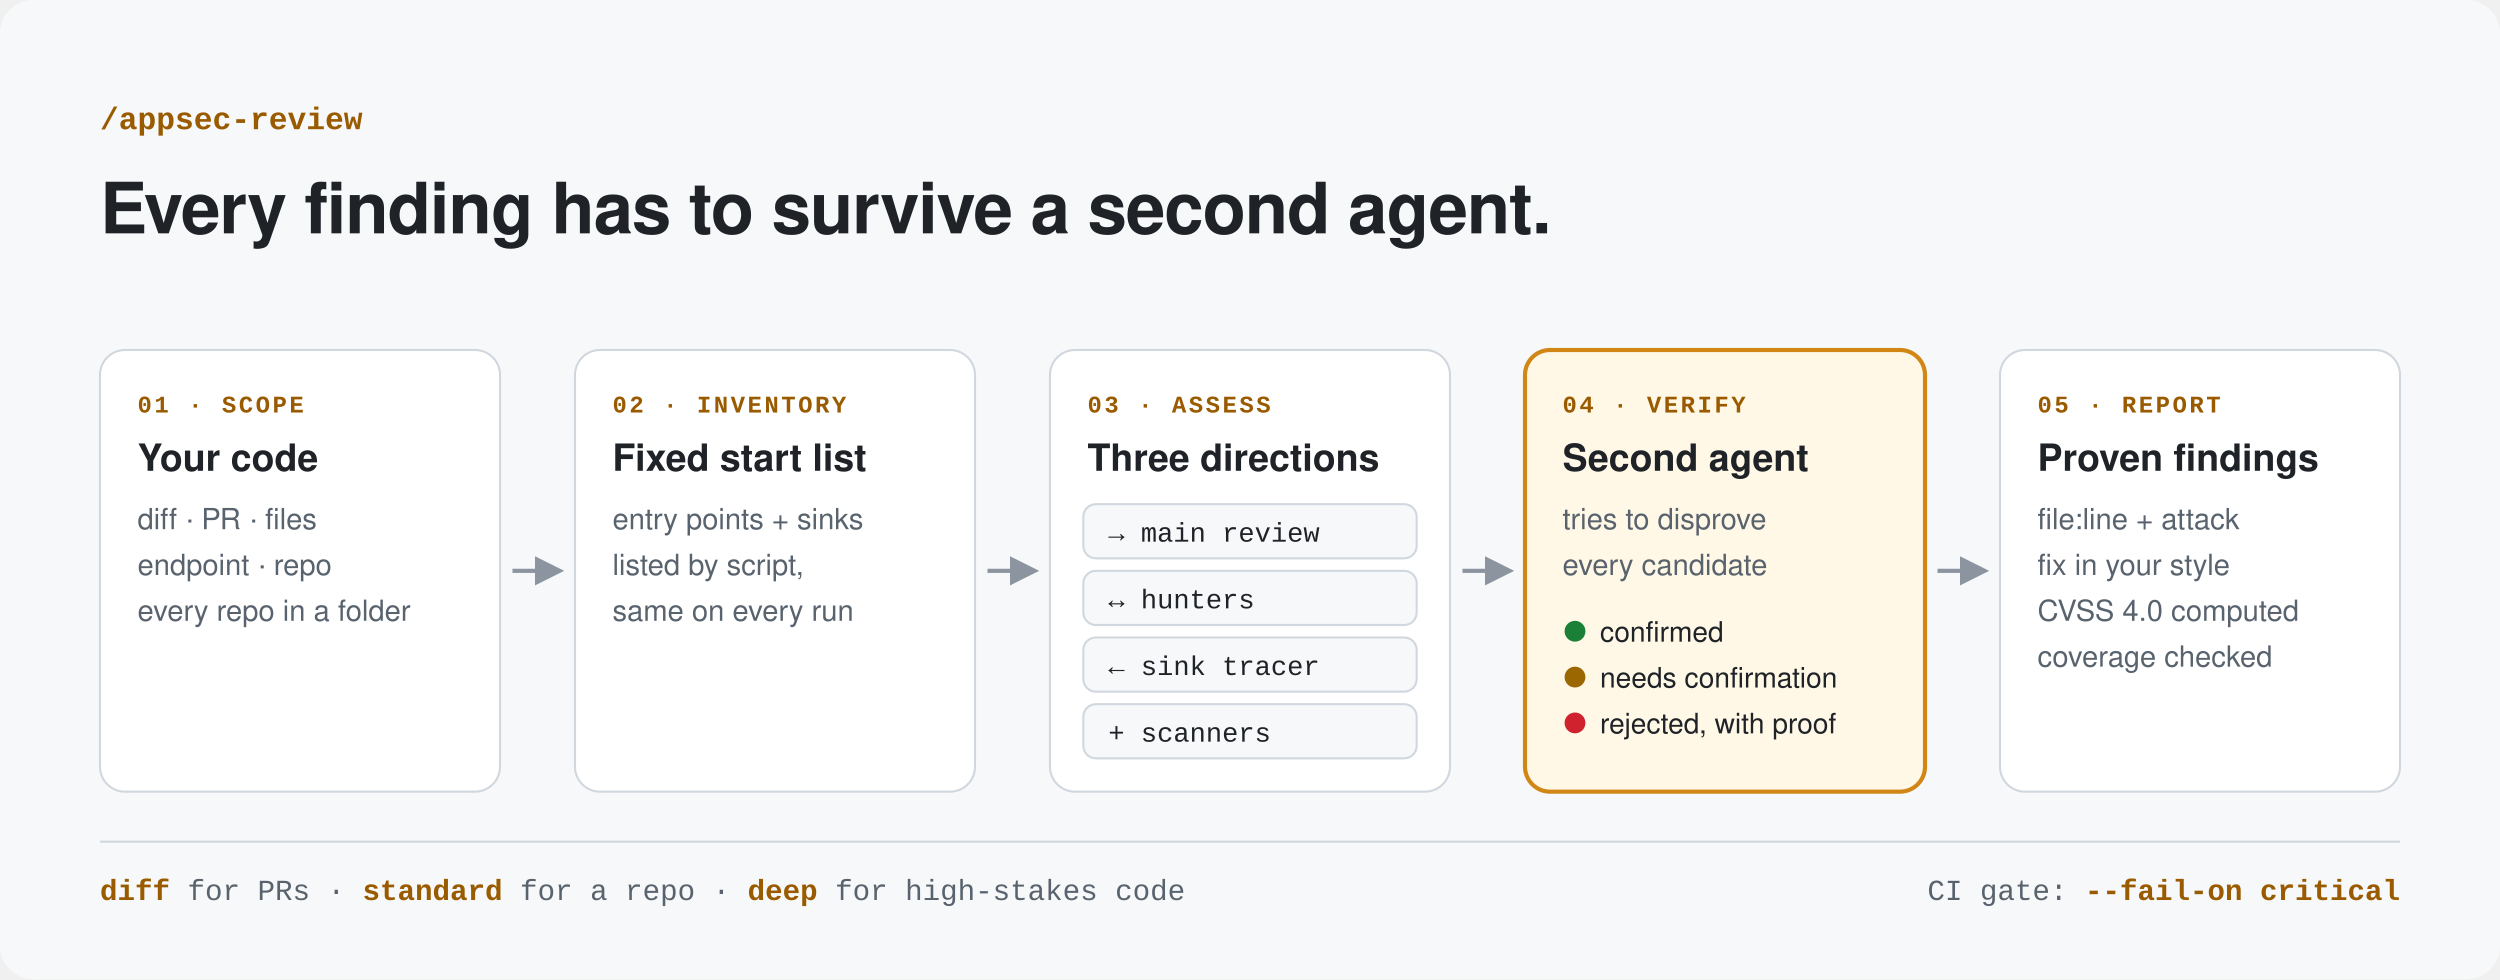
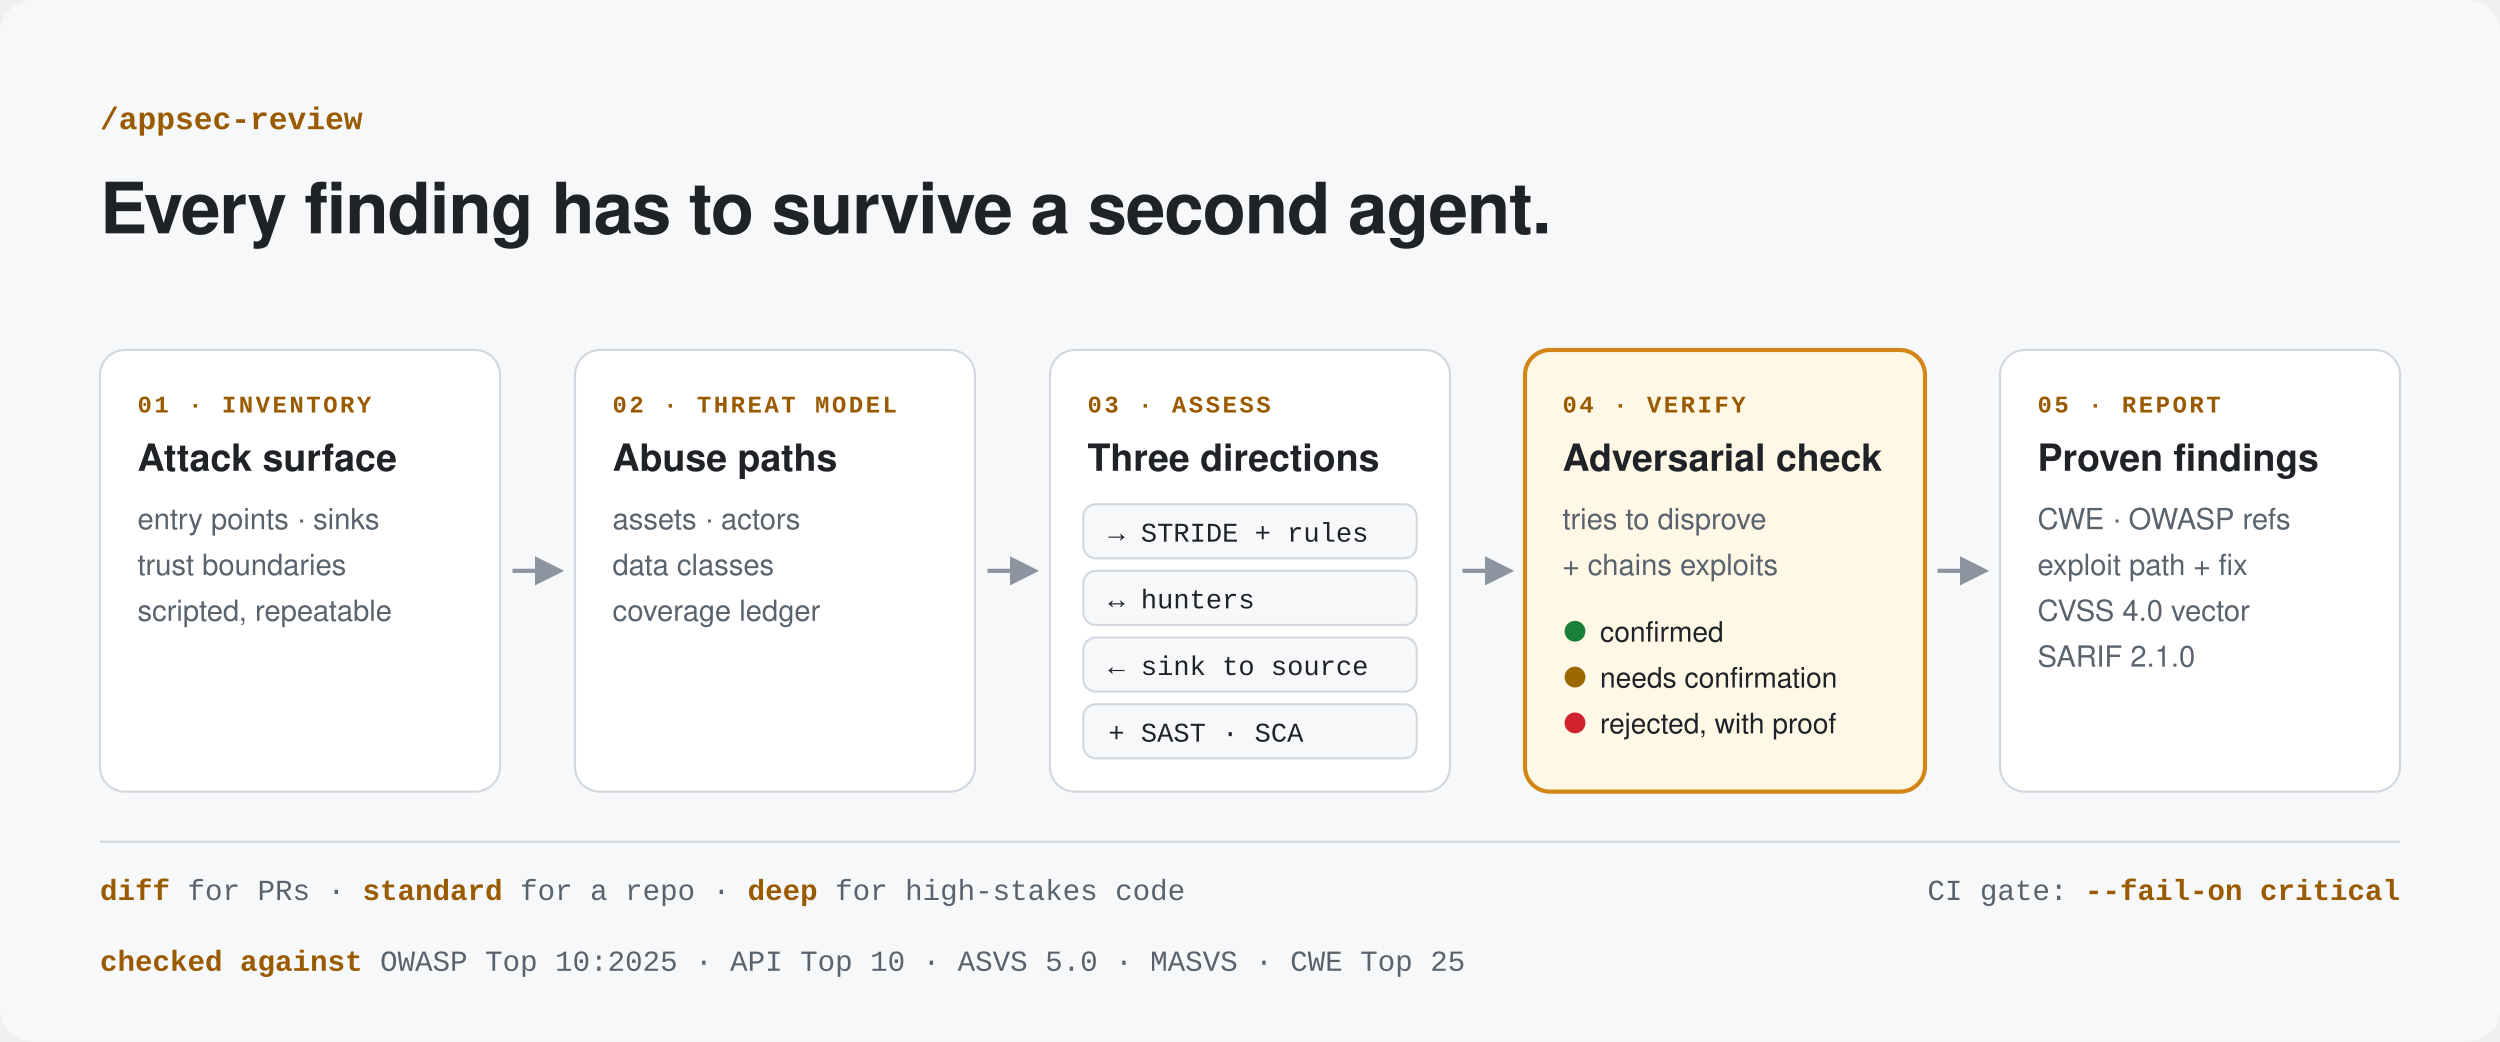
- <svg xmlns="http://www.w3.org/2000/svg" width="1200" height="470" viewBox="0 0 1200 470" role="img" aria-label="appsec-review pipeline: scope, scripted inventory, assessment in three directions, verification by a second agent, proven findings">
+ <svg xmlns="http://www.w3.org/2000/svg" width="1200" height="500" viewBox="0 0 1200 500" role="img" aria-label="appsec-review pipeline: attack surface inventory, threat model with STRIDE and abuse paths, assessment in three directions, adversarial verification by a second agent, proven findings with CWE, CVSS 4.0 and SARIF">
  <defs>
    <marker id="a" viewBox="0 0 10 10" refX="8" refY="5" markerWidth="7" markerHeight="7" orient="auto">
      <path d="M0 0L10 5L0 10z" fill="#8c959f" />
    </marker>
  </defs>
-   <rect width="1200" height="470" rx="16" fill="#f6f8fa" />
+   <rect width="1200" height="500" rx="16" fill="#f6f8fa" />
  <text x="48" y="62" font-family="ui-monospace, SFMono-Regular, Consolas, 'Liberation Mono', Menlo, monospace" font-size="15" font-weight="600" fill="#9a5b00" text-anchor="start" letter-spacing="0">/appsec-review</text>
  <text x="48" y="112" font-family="-apple-system, BlinkMacSystemFont, 'Segoe UI', Helvetica, Arial, sans-serif" font-size="34" font-weight="800" fill="#1f2328" text-anchor="start" letter-spacing="-0.5">Every finding has to survive a second agent.</text>
  <rect x="48" y="168" width="192" height="212" rx="12" fill="#ffffff" stroke="#d0d7de" stroke-width="1" />
-   <text x="66" y="198" font-family="ui-monospace, SFMono-Regular, Consolas, 'Liberation Mono', Menlo, monospace" font-size="11.5" font-weight="600" fill="#9a5b00" text-anchor="start" letter-spacing="1.2">01 · SCOPE</text>
-   <text x="66" y="226" font-family="-apple-system, BlinkMacSystemFont, 'Segoe UI', Helvetica, Arial, sans-serif" font-size="18" font-weight="700" fill="#1f2328" text-anchor="start" letter-spacing="0">Your code</text>
-   <text x="66" y="254" font-family="-apple-system, BlinkMacSystemFont, 'Segoe UI', Helvetica, Arial, sans-serif" font-size="14" font-weight="400" fill="#59636e" text-anchor="start" letter-spacing="0">diff · PR · files</text>
-   <text x="66" y="276" font-family="-apple-system, BlinkMacSystemFont, 'Segoe UI', Helvetica, Arial, sans-serif" font-size="14" font-weight="400" fill="#59636e" text-anchor="start" letter-spacing="0">endpoint · repo</text>
-   <text x="66" y="298" font-family="-apple-system, BlinkMacSystemFont, 'Segoe UI', Helvetica, Arial, sans-serif" font-size="14" font-weight="400" fill="#59636e" text-anchor="start" letter-spacing="0">every repo in a folder</text>
+   <text x="66" y="198" font-family="ui-monospace, SFMono-Regular, Consolas, 'Liberation Mono', Menlo, monospace" font-size="11.5" font-weight="600" fill="#9a5b00" text-anchor="start" letter-spacing="1.2">01 · INVENTORY</text>
+   <text x="66" y="226" font-family="-apple-system, BlinkMacSystemFont, 'Segoe UI', Helvetica, Arial, sans-serif" font-size="18" font-weight="700" fill="#1f2328" text-anchor="start" letter-spacing="0">Attack surface</text>
+   <text x="66" y="254" font-family="-apple-system, BlinkMacSystemFont, 'Segoe UI', Helvetica, Arial, sans-serif" font-size="14" font-weight="400" fill="#59636e" text-anchor="start" letter-spacing="0">entry points · sinks</text>
+   <text x="66" y="276" font-family="-apple-system, BlinkMacSystemFont, 'Segoe UI', Helvetica, Arial, sans-serif" font-size="14" font-weight="400" fill="#59636e" text-anchor="start" letter-spacing="0">trust boundaries</text>
+   <text x="66" y="298" font-family="-apple-system, BlinkMacSystemFont, 'Segoe UI', Helvetica, Arial, sans-serif" font-size="14" font-weight="400" fill="#59636e" text-anchor="start" letter-spacing="0">scripted, repeatable</text>
  <rect x="276" y="168" width="192" height="212" rx="12" fill="#ffffff" stroke="#d0d7de" stroke-width="1" />
-   <text x="294" y="198" font-family="ui-monospace, SFMono-Regular, Consolas, 'Liberation Mono', Menlo, monospace" font-size="11.5" font-weight="600" fill="#9a5b00" text-anchor="start" letter-spacing="1.2">02 · INVENTORY</text>
-   <text x="294" y="226" font-family="-apple-system, BlinkMacSystemFont, 'Segoe UI', Helvetica, Arial, sans-serif" font-size="18" font-weight="700" fill="#1f2328" text-anchor="start" letter-spacing="0">Fixed start list</text>
-   <text x="294" y="254" font-family="-apple-system, BlinkMacSystemFont, 'Segoe UI', Helvetica, Arial, sans-serif" font-size="14" font-weight="400" fill="#59636e" text-anchor="start" letter-spacing="0">entry points + sinks</text>
-   <text x="294" y="276" font-family="-apple-system, BlinkMacSystemFont, 'Segoe UI', Helvetica, Arial, sans-serif" font-size="14" font-weight="400" fill="#59636e" text-anchor="start" letter-spacing="0">listed by script,</text>
-   <text x="294" y="298" font-family="-apple-system, BlinkMacSystemFont, 'Segoe UI', Helvetica, Arial, sans-serif" font-size="14" font-weight="400" fill="#59636e" text-anchor="start" letter-spacing="0">same on every run</text>
+   <text x="294" y="198" font-family="ui-monospace, SFMono-Regular, Consolas, 'Liberation Mono', Menlo, monospace" font-size="11.5" font-weight="600" fill="#9a5b00" text-anchor="start" letter-spacing="1.2">02 · THREAT MODEL</text>
+   <text x="294" y="226" font-family="-apple-system, BlinkMacSystemFont, 'Segoe UI', Helvetica, Arial, sans-serif" font-size="18" font-weight="700" fill="#1f2328" text-anchor="start" letter-spacing="0">Abuse paths</text>
+   <text x="294" y="254" font-family="-apple-system, BlinkMacSystemFont, 'Segoe UI', Helvetica, Arial, sans-serif" font-size="14" font-weight="400" fill="#59636e" text-anchor="start" letter-spacing="0">assets · actors</text>
+   <text x="294" y="276" font-family="-apple-system, BlinkMacSystemFont, 'Segoe UI', Helvetica, Arial, sans-serif" font-size="14" font-weight="400" fill="#59636e" text-anchor="start" letter-spacing="0">data classes</text>
+   <text x="294" y="298" font-family="-apple-system, BlinkMacSystemFont, 'Segoe UI', Helvetica, Arial, sans-serif" font-size="14" font-weight="400" fill="#59636e" text-anchor="start" letter-spacing="0">coverage ledger</text>
  <rect x="504" y="168" width="192" height="212" rx="12" fill="#ffffff" stroke="#d0d7de" stroke-width="1" />
  <text x="522" y="198" font-family="ui-monospace, SFMono-Regular, Consolas, 'Liberation Mono', Menlo, monospace" font-size="11.5" font-weight="600" fill="#9a5b00" text-anchor="start" letter-spacing="1.2">03 · ASSESS</text>
  <text x="522" y="226" font-family="-apple-system, BlinkMacSystemFont, 'Segoe UI', Helvetica, Arial, sans-serif" font-size="18" font-weight="700" fill="#1f2328" text-anchor="start" letter-spacing="0">Three directions</text>
  <rect x="520" y="242" width="160" height="26" rx="6" fill="#f6f8fa" stroke="#d0d7de" />
-   <text x="532" y="260" font-family="ui-monospace, SFMono-Regular, Consolas, 'Liberation Mono', Menlo, monospace" font-size="13" font-weight="500" fill="#1f2328" text-anchor="start" letter-spacing="0">→  main review</text>
+   <text x="532" y="260" font-family="ui-monospace, SFMono-Regular, Consolas, 'Liberation Mono', Menlo, monospace" font-size="13" font-weight="500" fill="#1f2328" text-anchor="start" letter-spacing="0">→  STRIDE + rules</text>
  <rect x="520" y="274" width="160" height="26" rx="6" fill="#f6f8fa" stroke="#d0d7de" />
  <text x="532" y="292" font-family="ui-monospace, SFMono-Regular, Consolas, 'Liberation Mono', Menlo, monospace" font-size="13" font-weight="500" fill="#1f2328" text-anchor="start" letter-spacing="0">↔  hunters</text>
  <rect x="520" y="306" width="160" height="26" rx="6" fill="#f6f8fa" stroke="#d0d7de" />
-   <text x="532" y="324" font-family="ui-monospace, SFMono-Regular, Consolas, 'Liberation Mono', Menlo, monospace" font-size="13" font-weight="500" fill="#1f2328" text-anchor="start" letter-spacing="0">←  sink tracer</text>
+   <text x="532" y="324" font-family="ui-monospace, SFMono-Regular, Consolas, 'Liberation Mono', Menlo, monospace" font-size="13" font-weight="500" fill="#1f2328" text-anchor="start" letter-spacing="0">←  sink to source</text>
  <rect x="520" y="338" width="160" height="26" rx="6" fill="#f6f8fa" stroke="#d0d7de" />
-   <text x="532" y="356" font-family="ui-monospace, SFMono-Regular, Consolas, 'Liberation Mono', Menlo, monospace" font-size="13" font-weight="500" fill="#1f2328" text-anchor="start" letter-spacing="0">+  scanners</text>
+   <text x="532" y="356" font-family="ui-monospace, SFMono-Regular, Consolas, 'Liberation Mono', Menlo, monospace" font-size="13" font-weight="500" fill="#1f2328" text-anchor="start" letter-spacing="0">+  SAST · SCA</text>
  <rect x="732" y="168" width="192" height="212" rx="12" fill="#fff8e6" stroke="#d18616" stroke-width="2" />
  <text x="750" y="198" font-family="ui-monospace, SFMono-Regular, Consolas, 'Liberation Mono', Menlo, monospace" font-size="11.5" font-weight="600" fill="#9a5b00" text-anchor="start" letter-spacing="1.2">04 · VERIFY</text>
-   <text x="750" y="226" font-family="-apple-system, BlinkMacSystemFont, 'Segoe UI', Helvetica, Arial, sans-serif" font-size="18" font-weight="700" fill="#1f2328" text-anchor="start" letter-spacing="0">Second agent</text>
+   <text x="750" y="226" font-family="-apple-system, BlinkMacSystemFont, 'Segoe UI', Helvetica, Arial, sans-serif" font-size="18" font-weight="700" fill="#1f2328" text-anchor="start" letter-spacing="0">Adversarial check</text>
  <text x="750" y="254" font-family="-apple-system, BlinkMacSystemFont, 'Segoe UI', Helvetica, Arial, sans-serif" font-size="14" font-weight="400" fill="#59636e" text-anchor="start" letter-spacing="0">tries to disprove</text>
-   <text x="750" y="276" font-family="-apple-system, BlinkMacSystemFont, 'Segoe UI', Helvetica, Arial, sans-serif" font-size="14" font-weight="400" fill="#59636e" text-anchor="start" letter-spacing="0">every candidate</text>
+   <text x="750" y="276" font-family="-apple-system, BlinkMacSystemFont, 'Segoe UI', Helvetica, Arial, sans-serif" font-size="14" font-weight="400" fill="#59636e" text-anchor="start" letter-spacing="0">+ chains exploits</text>
  <circle cx="756" cy="303" r="5" fill="#1a7f37" />
  <text x="768" y="308" font-family="-apple-system, BlinkMacSystemFont, 'Segoe UI', Helvetica, Arial, sans-serif" font-size="13.5" font-weight="500" fill="#1f2328" text-anchor="start" letter-spacing="0">confirmed</text>
  <circle cx="756" cy="325" r="5" fill="#9a6700" />
  <text x="768" y="330" font-family="-apple-system, BlinkMacSystemFont, 'Segoe UI', Helvetica, Arial, sans-serif" font-size="13.5" font-weight="500" fill="#1f2328" text-anchor="start" letter-spacing="0">needs confirmation</text>
  <circle cx="756" cy="347" r="5" fill="#cf222e" />
  <text x="768" y="352" font-family="-apple-system, BlinkMacSystemFont, 'Segoe UI', Helvetica, Arial, sans-serif" font-size="13.5" font-weight="500" fill="#1f2328" text-anchor="start" letter-spacing="0">rejected, with proof</text>
  <rect x="960" y="168" width="192" height="212" rx="12" fill="#ffffff" stroke="#d0d7de" stroke-width="1" />
  <text x="978" y="198" font-family="ui-monospace, SFMono-Regular, Consolas, 'Liberation Mono', Menlo, monospace" font-size="11.5" font-weight="600" fill="#9a5b00" text-anchor="start" letter-spacing="1.2">05 · REPORT</text>
  <text x="978" y="226" font-family="-apple-system, BlinkMacSystemFont, 'Segoe UI', Helvetica, Arial, sans-serif" font-size="18" font-weight="700" fill="#1f2328" text-anchor="start" letter-spacing="0">Proven findings</text>
-   <text x="978" y="254" font-family="-apple-system, BlinkMacSystemFont, 'Segoe UI', Helvetica, Arial, sans-serif" font-size="14" font-weight="400" fill="#59636e" text-anchor="start" letter-spacing="0">file:line + attack</text>
-   <text x="978" y="276" font-family="-apple-system, BlinkMacSystemFont, 'Segoe UI', Helvetica, Arial, sans-serif" font-size="14" font-weight="400" fill="#59636e" text-anchor="start" letter-spacing="0">fix in your style</text>
-   <text x="978" y="298" font-family="-apple-system, BlinkMacSystemFont, 'Segoe UI', Helvetica, Arial, sans-serif" font-size="14" font-weight="400" fill="#59636e" text-anchor="start" letter-spacing="0">CVSS 4.0 computed</text>
-   <text x="978" y="320" font-family="-apple-system, BlinkMacSystemFont, 'Segoe UI', Helvetica, Arial, sans-serif" font-size="14" font-weight="400" fill="#59636e" text-anchor="start" letter-spacing="0">coverage checked</text>
+   <text x="978" y="254" font-family="-apple-system, BlinkMacSystemFont, 'Segoe UI', Helvetica, Arial, sans-serif" font-size="14" font-weight="400" fill="#59636e" text-anchor="start" letter-spacing="0">CWE · OWASP refs</text>
+   <text x="978" y="276" font-family="-apple-system, BlinkMacSystemFont, 'Segoe UI', Helvetica, Arial, sans-serif" font-size="14" font-weight="400" fill="#59636e" text-anchor="start" letter-spacing="0">exploit path + fix</text>
+   <text x="978" y="298" font-family="-apple-system, BlinkMacSystemFont, 'Segoe UI', Helvetica, Arial, sans-serif" font-size="14" font-weight="400" fill="#59636e" text-anchor="start" letter-spacing="0">CVSS 4.0 vector</text>
+   <text x="978" y="320" font-family="-apple-system, BlinkMacSystemFont, 'Segoe UI', Helvetica, Arial, sans-serif" font-size="14" font-weight="400" fill="#59636e" text-anchor="start" letter-spacing="0">SARIF 2.1.0</text>
  <path d="M246 274H268" stroke="#8c959f" stroke-width="2" marker-end="url(#a)" />
  <path d="M474 274H496" stroke="#8c959f" stroke-width="2" marker-end="url(#a)" />
  <path d="M702 274H724" stroke="#8c959f" stroke-width="2" marker-end="url(#a)" />
  <path d="M930 274H952" stroke="#8c959f" stroke-width="2" marker-end="url(#a)" />
  <line x1="48" y1="404" x2="1152" y2="404" stroke="#d0d7de" />
  <text x="48" y="432" font-family="ui-monospace, SFMono-Regular, Consolas, 'Liberation Mono', Menlo, monospace" font-size="14" font-weight="400" fill="#59636e" text-anchor="start" letter-spacing="0">
    <tspan fill="#9a5b00" font-weight="600">diff</tspan> for PRs   ·   <tspan fill="#9a5b00" font-weight="600">standard</tspan> for a repo   ·   <tspan fill="#9a5b00" font-weight="600">deep</tspan> for high-stakes code</text>
+   <text x="48" y="466" font-family="ui-monospace, SFMono-Regular, Consolas, 'Liberation Mono', Menlo, monospace" font-size="14" font-weight="400" fill="#59636e" text-anchor="start" letter-spacing="0">
+     <tspan fill="#9a5b00" font-weight="600">checked against</tspan>   OWASP Top 10:2025   ·   API Top 10   ·   ASVS 5.0   ·   MASVS   ·   CWE Top 25</text>
  <text x="1152" y="432" font-family="ui-monospace, SFMono-Regular, Consolas, 'Liberation Mono', Menlo, monospace" font-size="14" font-weight="400" fill="#59636e" text-anchor="end" letter-spacing="0">CI gate: <tspan fill="#9a5b00" font-weight="600">--fail-on critical</tspan>
  </text>
</svg>
